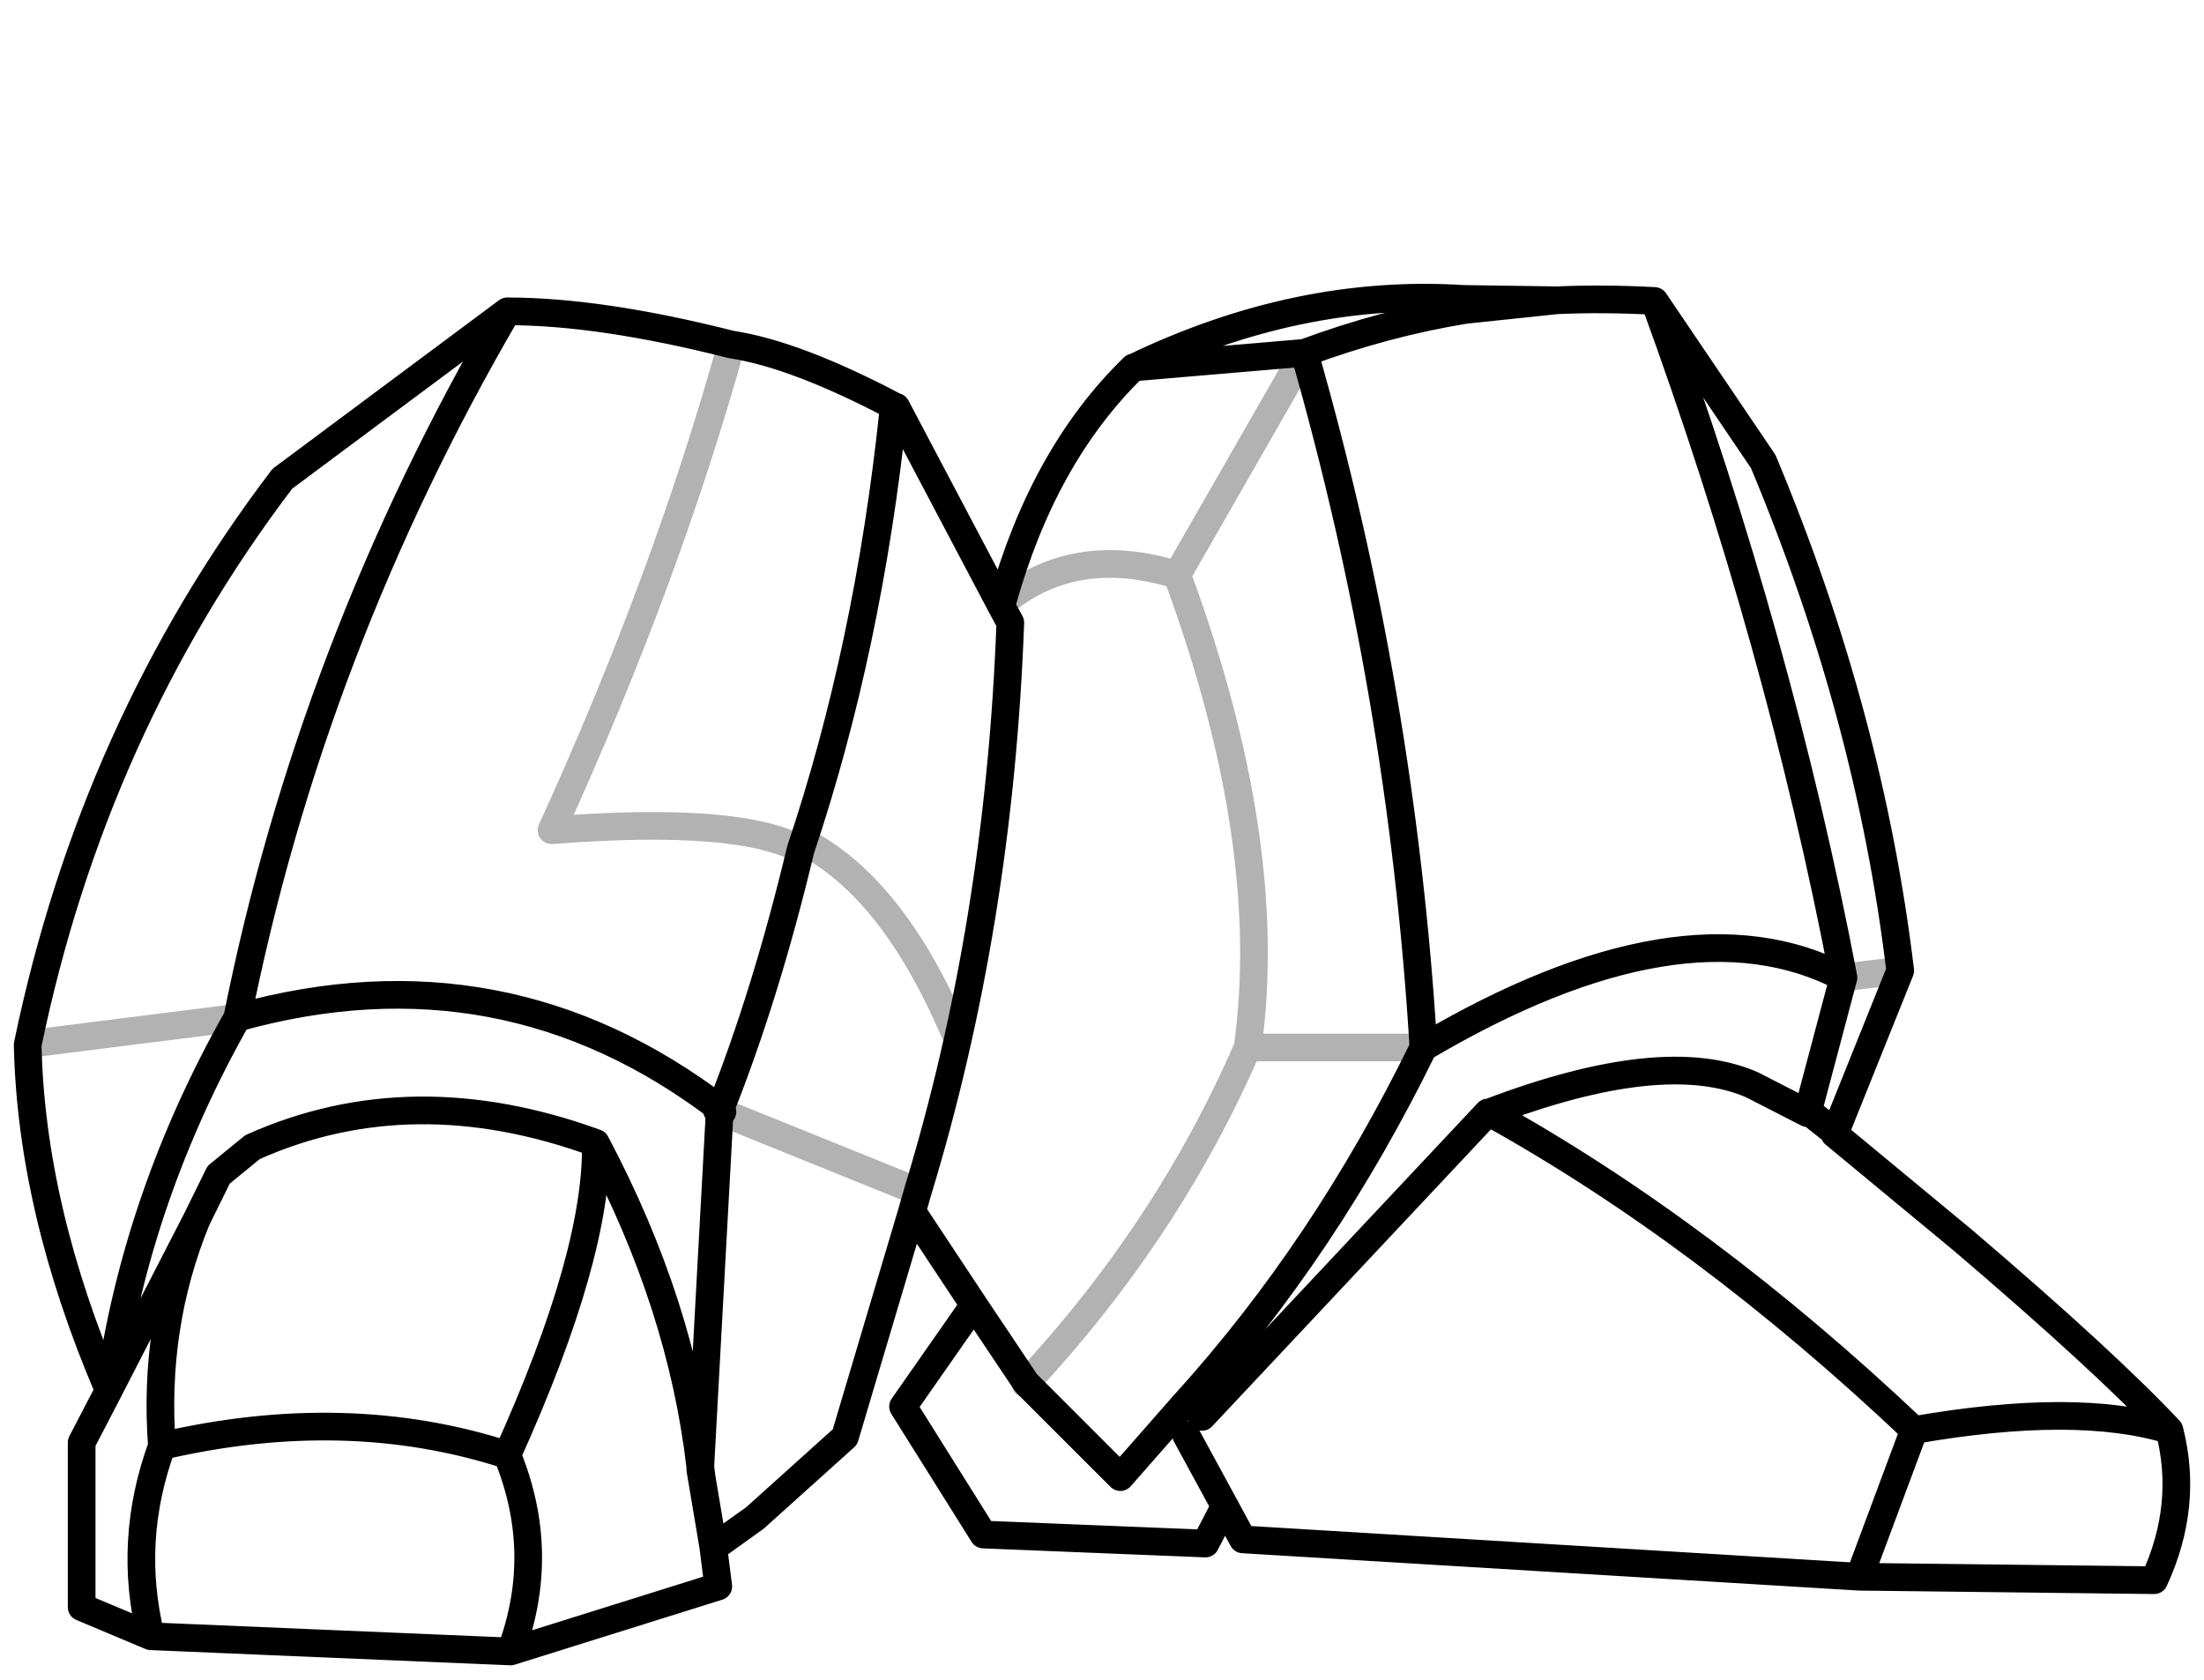
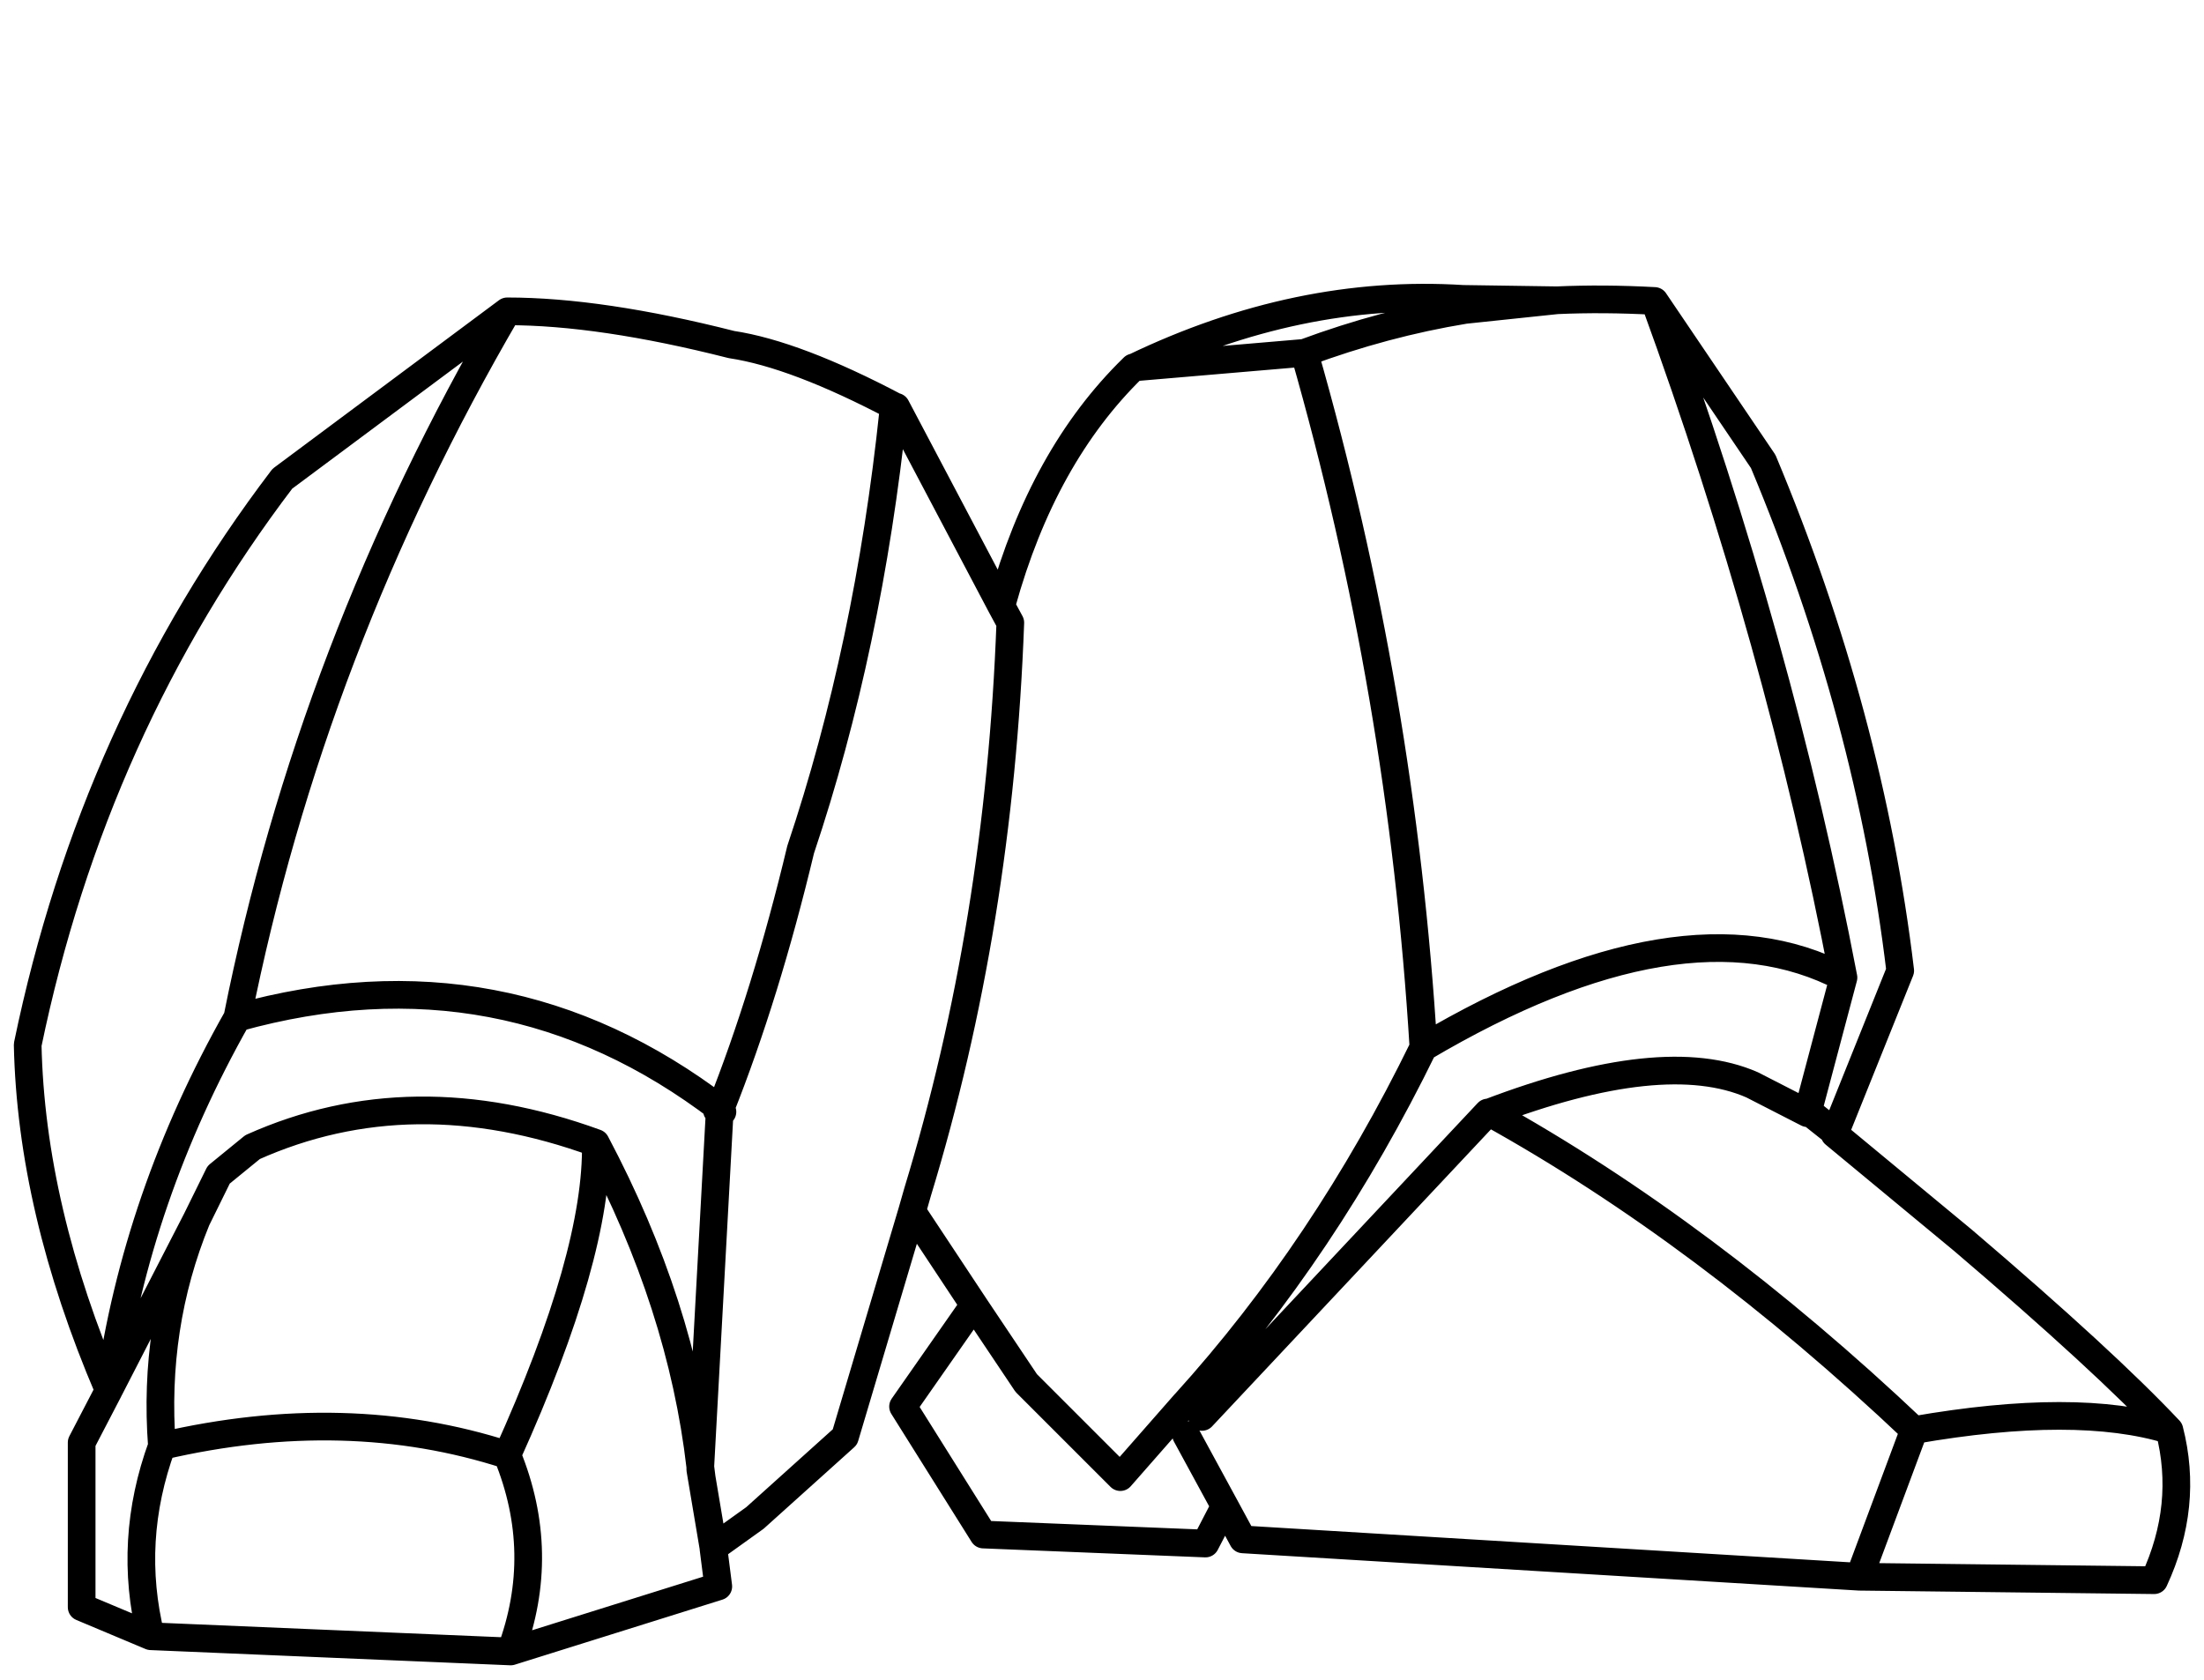
<svg xmlns="http://www.w3.org/2000/svg" width="1105.195px" height="842.169px" viewBox="-62.85 14.75 159.25 121.35">
  <rect x="-61.85" y="15.600" width="158.15" height="119.5" fill="#000000" fill-opacity="0.001" />
-   <g id="x4_shape2" transform="matrix(1, 0, 0, 1, 0, 0)">
-     <path d="M11.25 114.75 Q21.55 103.7 27.3 90.45 29.35 75.65 22.2 56.3 14.8 54.0 9.55 58.35 M39.95 90.45 L27.3 90.45 M74.4 84.9 L70.7 85.35 M22.2 56.3 L31.4 40.25 M-45.7 88.3 L-60.8 90.2 M-10.0 39.65 Q-14.75 56.7 -23.0 74.75 -9.45 73.7 -5.0 76.15 M-10.65 95.15 L3.45 100.85 M-4.45 75.75 Q1.75 79.15 6.1 89.3" fill="none" stroke="#666666" stroke-linecap="round" stroke-linejoin="round" stroke-opacity="0.498" stroke-width="2.0" />
-   </g>
  <g id="x4_shape2" transform="matrix(1, 0, 0, 1, 0, 0)">
    <path d="M24.0 117.15 L44.65 95.15 44.75 95.15 Q57.35 90.35 63.75 93.15 L67.75 95.2 70.35 85.4 Q58.8 79.35 40.0 90.45 32.9 105.0 22.8 116.15 L22.75 116.2 18.1 121.5 11.3 114.7 7.65 109.25 3.05 102.3 -1.8 118.6 -8.3 124.45 -11.3 126.6 -11.3 126.65 -10.95 129.4 -25.95 134.1 -51.95 133.0 -56.95 130.9 -56.95 119.0 -55.0 115.25 -55.0 115.2 Q-60.6 102.1 -60.85 90.25 -56.1 67.3 -42.45 49.35 L-26.2 37.25 Q-19.45 37.25 -10.0 39.65 -5.35 40.35 1.85 44.15 L1.9 44.15 9.5 58.55 9.55 58.35 Q12.5 47.7 19.0 41.35 L19.05 41.3 19.1 41.3 Q30.95 35.6 42.85 36.35 L49.65 36.45 Q53.0 36.3 56.7 36.5 L64.55 48.1 Q72.25 66.5 74.45 84.9 L69.95 96.1 69.75 96.6 69.7 96.7 79.0 104.4 Q89.2 113.1 93.9 118.1 95.3 123.55 92.8 128.95 L71.5 128.7 26.95 126.0 25.65 123.6 24.25 126.3 8.2 125.65 2.4 116.4 7.15 109.6 M19.1 41.3 L31.4 40.25 Q37.2 38.1 43.0 37.15 L49.65 36.45 M19.1 41.3 L19.0 41.35 M3.05 102.3 L3.45 100.9 Q9.35 81.55 10.15 59.75 L9.5 58.55 M68.3 95.45 L69.75 96.6 M40.0 90.45 Q38.45 64.85 31.4 40.25 M70.35 85.4 Q65.75 61.3 56.7 36.5 M93.9 118.1 Q87.2 116.05 75.45 118.1 L71.5 128.7 M25.65 123.6 L22.85 118.45 M75.45 118.1 Q60.35 103.8 44.75 95.15 M1.7 44.4 Q-0.1 61.55 -5.0 76.15 -7.5 86.6 -10.8 94.9 L-10.85 94.95 -10.8 95.0 -10.65 95.1 -10.85 95.1 -12.25 120.75 -12.15 121.55 -11.3 126.6 M-10.85 95.1 L-11.05 95.0 -10.85 94.95 M-10.8 94.9 Q-26.45 82.95 -45.7 88.3 -53.0 101.2 -54.95 115.15 L-48.65 102.9 -47.05 99.65 -44.6 97.65 Q-33.1 92.5 -19.8 97.35 -13.6 109.05 -12.25 120.75 L-12.25 120.95 -12.15 121.55 M-45.7 88.3 Q-40.35 61.5 -26.2 37.25 M-25.95 134.1 Q-23.3 127.0 -26.2 119.9 -37.8 116.15 -51.15 119.25 -53.65 126.1 -51.95 133.0 M-51.15 119.25 Q-51.8 110.6 -48.65 102.9 M-19.8 97.35 Q-19.65 105.4 -26.2 119.9" fill="none" stroke="#000000" stroke-linecap="round" stroke-linejoin="round" stroke-width="2.0" />
  </g>
</svg>
